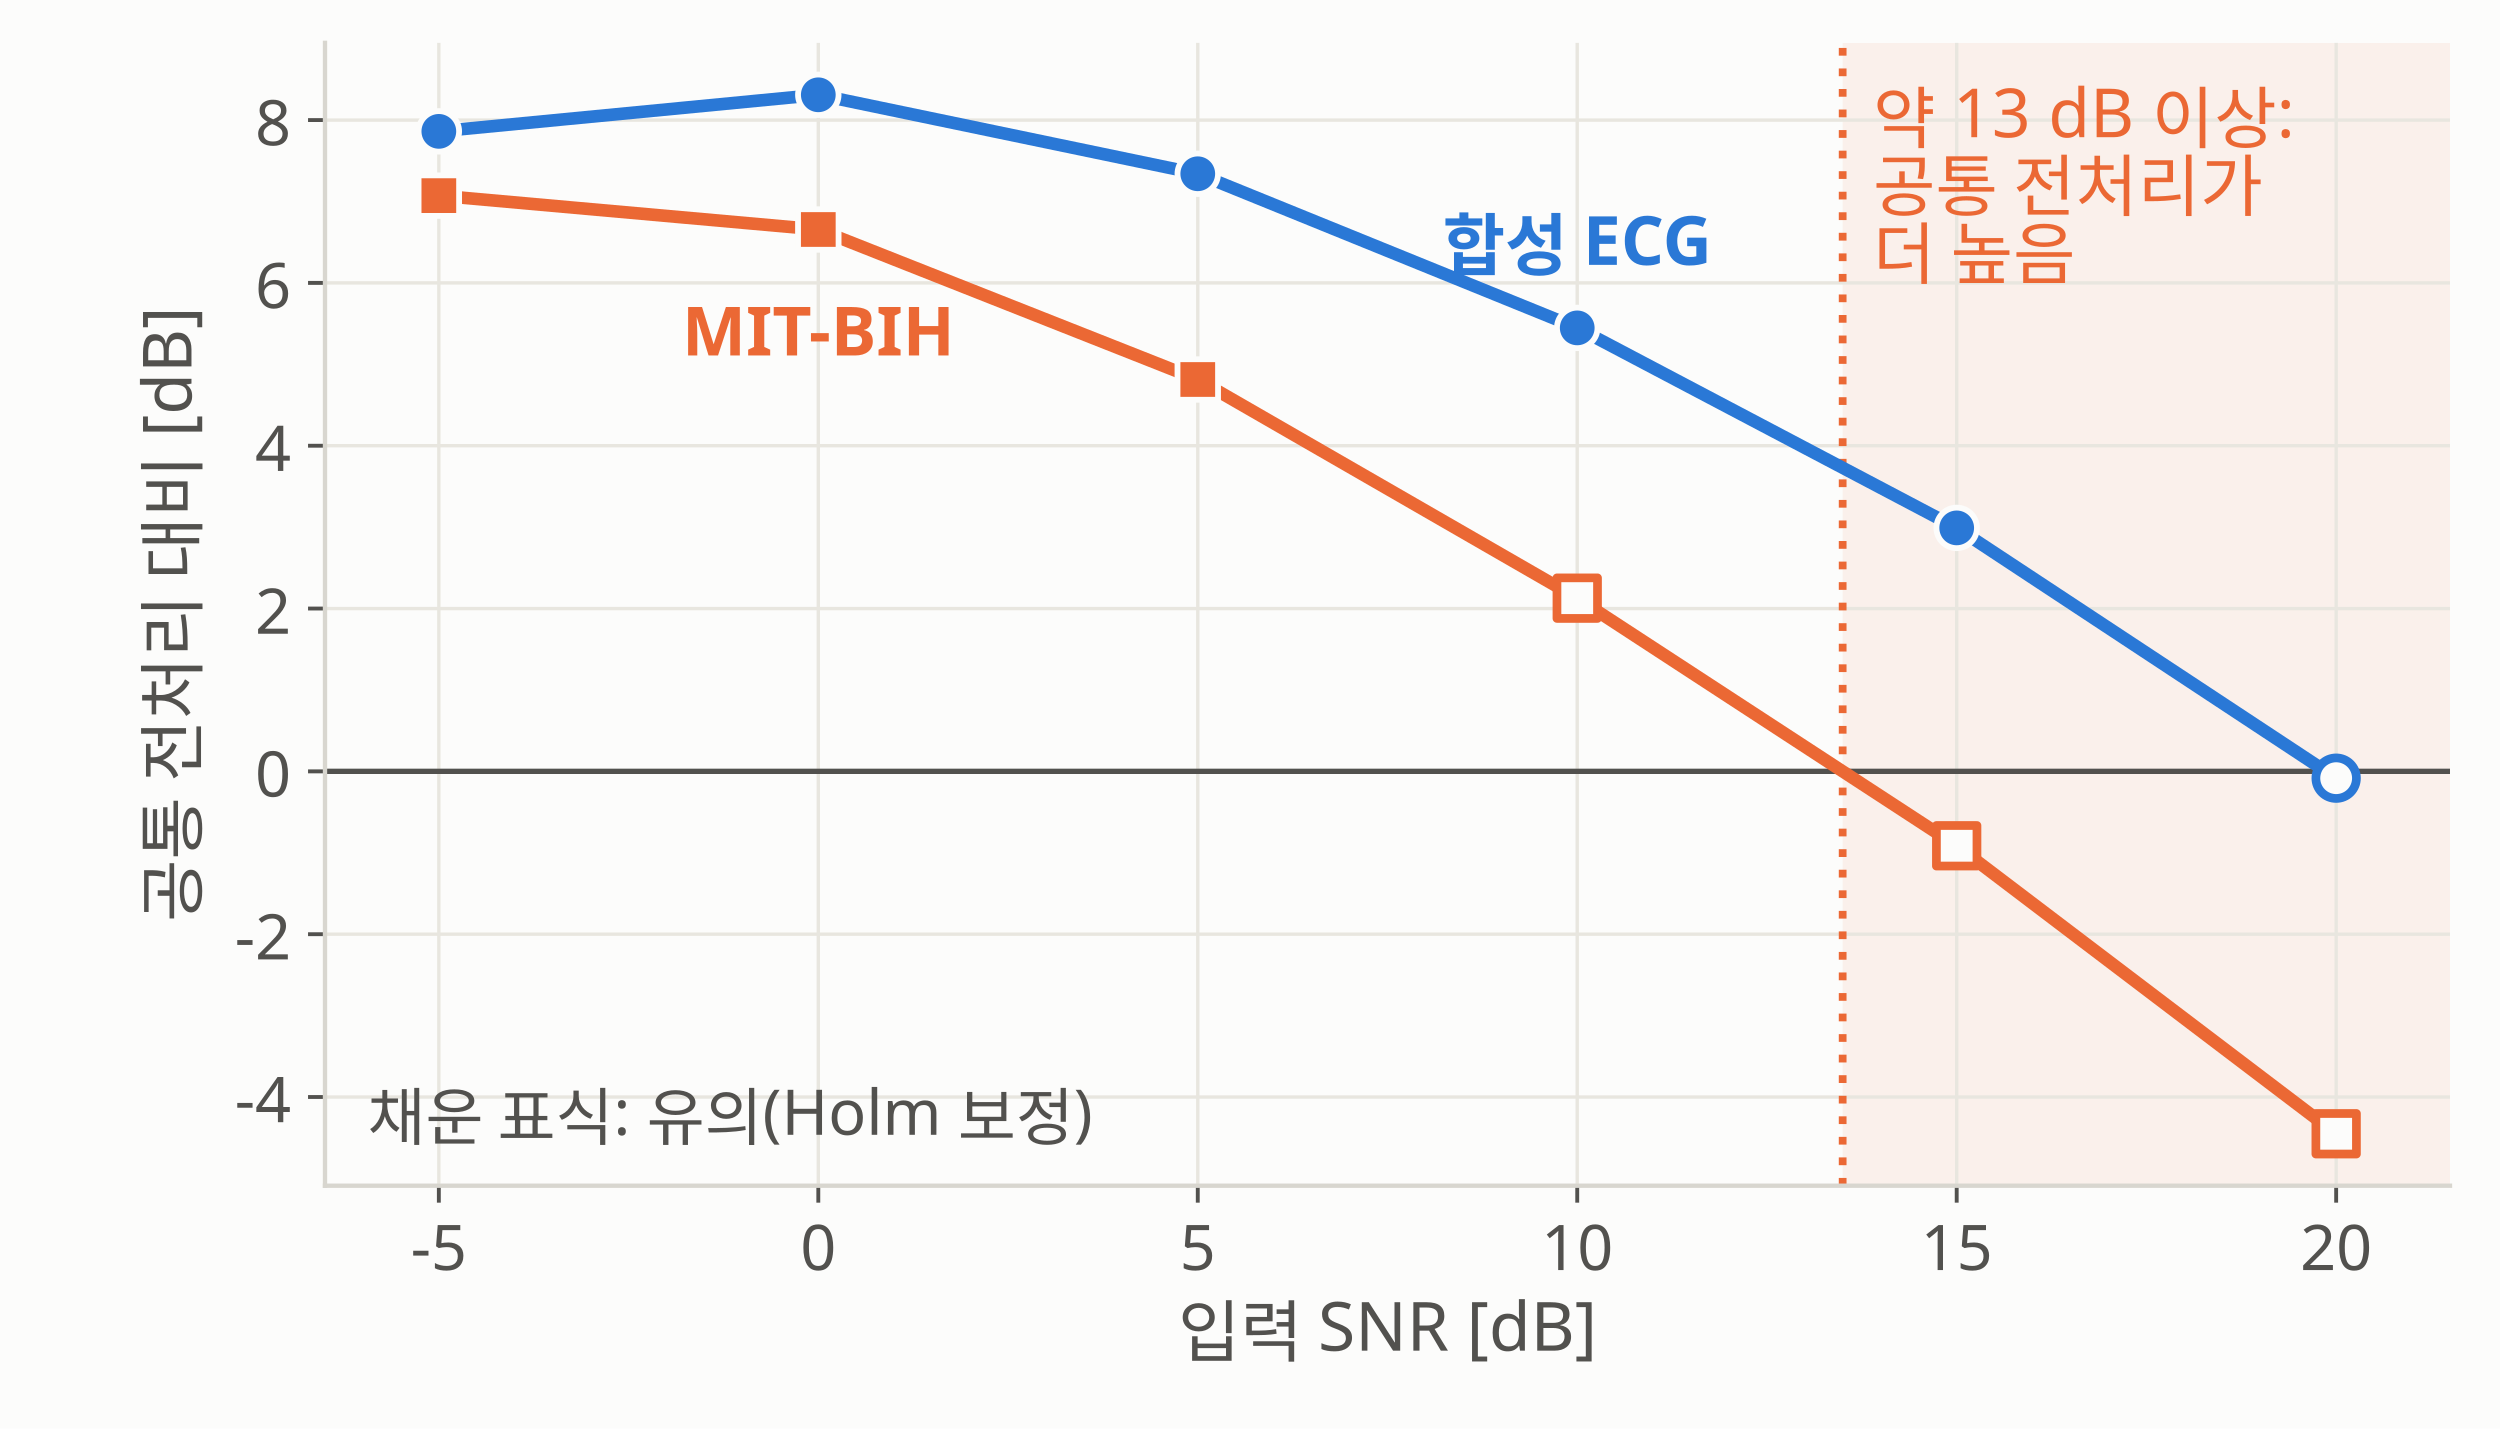
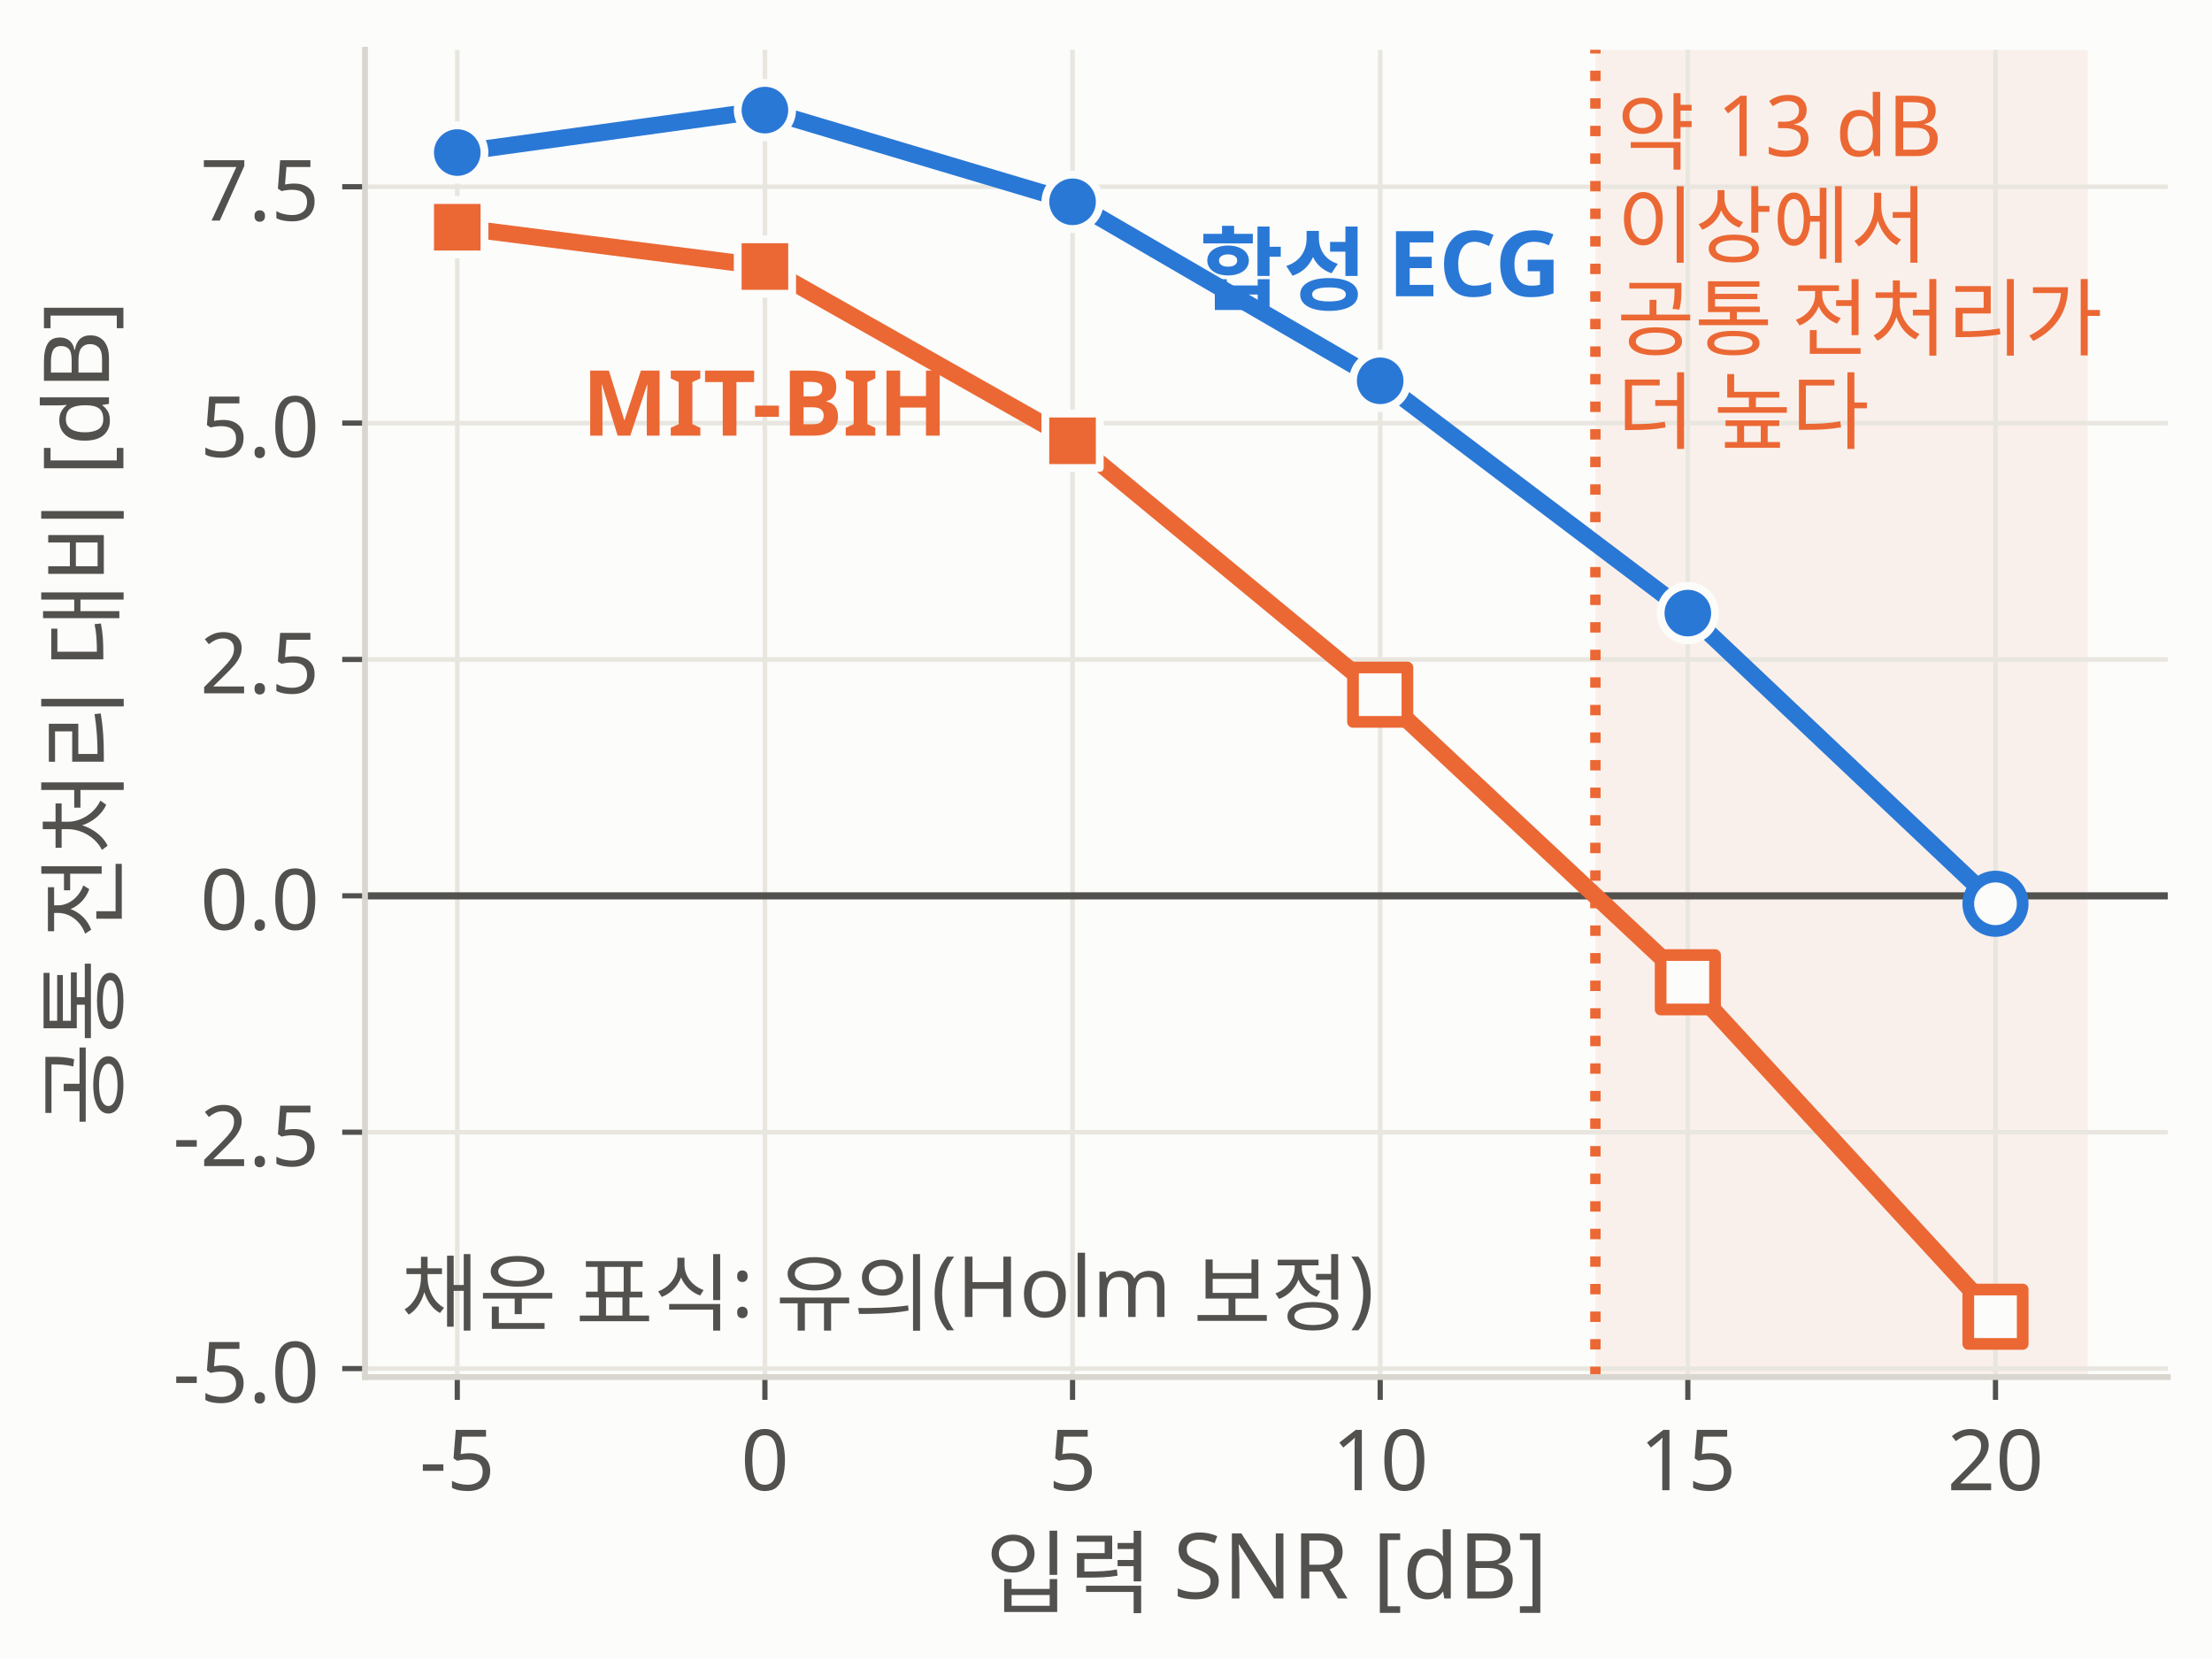
- <svg xmlns="http://www.w3.org/2000/svg" xmlns:xlink="http://www.w3.org/1999/xlink" width="515.906pt" height="294.803pt" viewBox="0 0 515.906 294.803" version="1.1">
+ <svg xmlns="http://www.w3.org/2000/svg" xmlns:xlink="http://www.w3.org/1999/xlink" width="340.157pt" height="255.118pt" viewBox="0 0 340.157 255.118" version="1.1">
  <defs>
    <style type="text/css">*{stroke-linejoin: round; stroke-linecap: butt}</style>
  </defs>
  <g id="figure_1">
    <g id="patch_1">
-       <path d="M 0 294.803  L 515.906 294.803  L 515.906 0  L 0 0  z " style="fill: #fcfcfb" />
+       <path d="M 0 255.118  L 340.157 255.118  L 340.157 0  L 0 0  z " style="fill: #fcfcfb" />
    </g>
    <g id="axes_1">
      <g id="patch_2">
-         <path d="M 67.068 244.687  L 505.587 244.687  L 505.587 8.844  L 67.068 8.844  z " style="fill: #fcfcfb" />
+         <path d="M 56.126 211.748  L 333.354 211.748  L 333.354 7.654  L 56.126 7.654  z " style="fill: #fcfcfb" />
      </g>
      <g id="patch_3">
-         <path d="M 380.256 244.687  L 505.587 244.687  L 505.587 8.844  L 380.256 8.844  z " clip-path="url(#pca1e05a1b6)" style="fill: #eb6834; opacity: 0.08" />
+         <path d="M 245.336 211.748  L 321.054 211.748  L 321.054 7.654  L 245.336 7.654  z " clip-path="url(#p5c0fa290e2)" style="fill: #eb6834; opacity: 0.08" />
      </g>
      <g id="matplotlib.axis_1">
        <g id="xtick_1">
          <g id="line2d_1">
-             <path d="M 90.56 244.687  L 90.56 8.844  " clip-path="url(#pca1e05a1b6)" style="fill: none; stroke: #e8e6df; stroke-width: 0.7; stroke-linecap: square" />
+             <path d="M 70.319 211.748  L 70.319 7.654  " clip-path="url(#p5c0fa290e2)" style="fill: none; stroke: #e8e6df; stroke-width: 0.7; stroke-linecap: square" />
          </g>
          <g id="line2d_2">
            <defs>
-               <path id="m2f4e89cb14" d="M 0 0  L 0 3.5  " style="stroke: #52514e; stroke-width: 0.8" />
+               <path id="m8d521f0cb5" d="M 0 0  L 0 3.5  " style="stroke: #52514e; stroke-width: 0.8" />
            </defs>
            <g>
-               <use xlink:href="#m2f4e89cb14" x="90.56" y="244.687" style="fill: #52514e; stroke: #52514e; stroke-width: 0.8" />
+               <use xlink:href="#m8d521f0cb5" x="70.319" y="211.748" style="fill: #52514e; stroke: #52514e; stroke-width: 0.8" />
            </g>
          </g>
          <g id="text_1">
-             <text style="font-size: 13px; font-family: 'Malgun Gothic', 'NanumGothic'; text-anchor: middle; fill: #52514e" x="90.56" y="262.087" transform="rotate(-0 90.55984 262.0866)">-5</text>
+             <text style="font-size: 13px; font-family: 'Malgun Gothic', 'NanumGothic'; text-anchor: middle; fill: #52514e" x="70.319" y="229.148" transform="rotate(-0 70.31856 229.148)">-5</text>
          </g>
        </g>
        <g id="xtick_2">
          <g id="line2d_3">
-             <path d="M 168.867 244.687  L 168.867 8.844  " clip-path="url(#pca1e05a1b6)" style="fill: none; stroke: #e8e6df; stroke-width: 0.7; stroke-linecap: square" />
+             <path d="M 117.627 211.748  L 117.627 7.654  " clip-path="url(#p5c0fa290e2)" style="fill: none; stroke: #e8e6df; stroke-width: 0.7; stroke-linecap: square" />
          </g>
          <g id="line2d_4">
            <g>
-               <use xlink:href="#m2f4e89cb14" x="168.867" y="244.687" style="fill: #52514e; stroke: #52514e; stroke-width: 0.8" />
+               <use xlink:href="#m8d521f0cb5" x="117.627" y="211.748" style="fill: #52514e; stroke: #52514e; stroke-width: 0.8" />
            </g>
          </g>
          <g id="text_2">
-             <text style="font-size: 13px; font-family: 'Malgun Gothic', 'NanumGothic'; text-anchor: middle; fill: #52514e" x="168.867" y="262.087" transform="rotate(-0 168.8669 262.0866)">0</text>
+             <text style="font-size: 13px; font-family: 'Malgun Gothic', 'NanumGothic'; text-anchor: middle; fill: #52514e" x="117.627" y="229.148" transform="rotate(-0 117.6272 229.148)">0</text>
          </g>
        </g>
        <g id="xtick_3">
          <g id="line2d_5">
-             <path d="M 247.174 244.687  L 247.174 8.844  " clip-path="url(#pca1e05a1b6)" style="fill: none; stroke: #e8e6df; stroke-width: 0.7; stroke-linecap: square" />
+             <path d="M 164.936 211.748  L 164.936 7.654  " clip-path="url(#p5c0fa290e2)" style="fill: none; stroke: #e8e6df; stroke-width: 0.7; stroke-linecap: square" />
          </g>
          <g id="line2d_6">
            <g>
-               <use xlink:href="#m2f4e89cb14" x="247.174" y="244.687" style="fill: #52514e; stroke: #52514e; stroke-width: 0.8" />
+               <use xlink:href="#m8d521f0cb5" x="164.936" y="211.748" style="fill: #52514e; stroke: #52514e; stroke-width: 0.8" />
            </g>
          </g>
          <g id="text_3">
-             <text style="font-size: 13px; font-family: 'Malgun Gothic', 'NanumGothic'; text-anchor: middle; fill: #52514e" x="247.174" y="262.087" transform="rotate(-0 247.174 262.0866)">5</text>
+             <text style="font-size: 13px; font-family: 'Malgun Gothic', 'NanumGothic'; text-anchor: middle; fill: #52514e" x="164.936" y="229.148" transform="rotate(-0 164.9357 229.148)">5</text>
          </g>
        </g>
        <g id="xtick_4">
          <g id="line2d_7">
-             <path d="M 325.481 244.687  L 325.481 8.844  " clip-path="url(#pca1e05a1b6)" style="fill: none; stroke: #e8e6df; stroke-width: 0.7; stroke-linecap: square" />
+             <path d="M 212.244 211.748  L 212.244 7.654  " clip-path="url(#p5c0fa290e2)" style="fill: none; stroke: #e8e6df; stroke-width: 0.7; stroke-linecap: square" />
          </g>
          <g id="line2d_8">
            <g>
-               <use xlink:href="#m2f4e89cb14" x="325.481" y="244.687" style="fill: #52514e; stroke: #52514e; stroke-width: 0.8" />
+               <use xlink:href="#m8d521f0cb5" x="212.244" y="211.748" style="fill: #52514e; stroke: #52514e; stroke-width: 0.8" />
            </g>
          </g>
          <g id="text_4">
-             <text style="font-size: 13px; font-family: 'Malgun Gothic', 'NanumGothic'; text-anchor: middle; fill: #52514e" x="325.481" y="262.087" transform="rotate(-0 325.4811 262.0866)">10</text>
+             <text style="font-size: 13px; font-family: 'Malgun Gothic', 'NanumGothic'; text-anchor: middle; fill: #52514e" x="212.244" y="229.148" transform="rotate(-0 212.2443 229.148)">10</text>
          </g>
        </g>
        <g id="xtick_5">
          <g id="line2d_9">
-             <path d="M 403.788 244.687  L 403.788 8.844  " clip-path="url(#pca1e05a1b6)" style="fill: none; stroke: #e8e6df; stroke-width: 0.7; stroke-linecap: square" />
+             <path d="M 259.553 211.748  L 259.553 7.654  " clip-path="url(#p5c0fa290e2)" style="fill: none; stroke: #e8e6df; stroke-width: 0.7; stroke-linecap: square" />
          </g>
          <g id="line2d_10">
            <g>
-               <use xlink:href="#m2f4e89cb14" x="403.788" y="244.687" style="fill: #52514e; stroke: #52514e; stroke-width: 0.8" />
+               <use xlink:href="#m8d521f0cb5" x="259.553" y="211.748" style="fill: #52514e; stroke: #52514e; stroke-width: 0.8" />
            </g>
          </g>
          <g id="text_5">
-             <text style="font-size: 13px; font-family: 'Malgun Gothic', 'NanumGothic'; text-anchor: middle; fill: #52514e" x="403.788" y="262.087" transform="rotate(-0 403.7882 262.0866)">15</text>
+             <text style="font-size: 13px; font-family: 'Malgun Gothic', 'NanumGothic'; text-anchor: middle; fill: #52514e" x="259.553" y="229.148" transform="rotate(-0 259.5529 229.148)">15</text>
          </g>
        </g>
        <g id="xtick_6">
          <g id="line2d_11">
-             <path d="M 482.095 244.687  L 482.095 8.844  " clip-path="url(#pca1e05a1b6)" style="fill: none; stroke: #e8e6df; stroke-width: 0.7; stroke-linecap: square" />
+             <path d="M 306.862 211.748  L 306.862 7.654  " clip-path="url(#p5c0fa290e2)" style="fill: none; stroke: #e8e6df; stroke-width: 0.7; stroke-linecap: square" />
          </g>
          <g id="line2d_12">
            <g>
-               <use xlink:href="#m2f4e89cb14" x="482.095" y="244.687" style="fill: #52514e; stroke: #52514e; stroke-width: 0.8" />
+               <use xlink:href="#m8d521f0cb5" x="306.862" y="211.748" style="fill: #52514e; stroke: #52514e; stroke-width: 0.8" />
            </g>
          </g>
          <g id="text_6">
-             <text style="font-size: 13px; font-family: 'Malgun Gothic', 'NanumGothic'; text-anchor: middle; fill: #52514e" x="482.095" y="262.087" transform="rotate(-0 482.0953 262.0866)">20</text>
+             <text style="font-size: 13px; font-family: 'Malgun Gothic', 'NanumGothic'; text-anchor: middle; fill: #52514e" x="306.862" y="229.148" transform="rotate(-0 306.8615 229.148)">20</text>
          </g>
        </g>
        <g id="text_7">
-           <text style="font-size: 14px; font-family: 'Malgun Gothic', 'NanumGothic'; text-anchor: middle; fill: #52514e" x="286.328" y="279.887" transform="rotate(-0 286.3276 279.8866)">입력 SNR [dB]</text>
+           <text style="font-size: 14px; font-family: 'Malgun Gothic', 'NanumGothic'; text-anchor: middle; fill: #52514e" x="194.74" y="246.948" transform="rotate(-0 194.7402 246.948)">입력 SNR [dB]</text>
        </g>
      </g>
      <g id="matplotlib.axis_2">
        <g id="ytick_1">
          <g id="line2d_13">
-             <path d="M 67.068 226.381  L 505.587 226.381  " clip-path="url(#pca1e05a1b6)" style="fill: none; stroke: #e8e6df; stroke-width: 0.7; stroke-linecap: square" />
+             <path d="M 56.126 210.445  L 333.354 210.445  " clip-path="url(#p5c0fa290e2)" style="fill: none; stroke: #e8e6df; stroke-width: 0.7; stroke-linecap: square" />
          </g>
          <g id="line2d_14">
            <defs>
-               <path id="mbd2112c83d" d="M 0 0  L -3.5 0  " style="stroke: #52514e; stroke-width: 0.8" />
+               <path id="m245995cdc2" d="M 0 0  L -3.5 0  " style="stroke: #52514e; stroke-width: 0.8" />
            </defs>
            <g>
-               <use xlink:href="#mbd2112c83d" x="67.068" y="226.381" style="fill: #52514e; stroke: #52514e; stroke-width: 0.8" />
+               <use xlink:href="#m245995cdc2" x="56.126" y="210.445" style="fill: #52514e; stroke: #52514e; stroke-width: 0.8" />
            </g>
          </g>
          <g id="text_8">
-             <text style="font-size: 13px; font-family: 'Malgun Gothic', 'NanumGothic'; text-anchor: end; fill: #52514e" x="60.068" y="231.581" transform="rotate(-0 60.06772 231.5806)">-4</text>
+             <text style="font-size: 13px; font-family: 'Malgun Gothic', 'NanumGothic'; text-anchor: end; fill: #52514e" x="49.126" y="215.645" transform="rotate(-0 49.12598 215.6448)">-5.0</text>
          </g>
        </g>
        <g id="ytick_2">
          <g id="line2d_15">
-             <path d="M 67.068 192.78  L 505.587 192.78  " clip-path="url(#pca1e05a1b6)" style="fill: none; stroke: #e8e6df; stroke-width: 0.7; stroke-linecap: square" />
+             <path d="M 56.126 174.098  L 333.354 174.098  " clip-path="url(#p5c0fa290e2)" style="fill: none; stroke: #e8e6df; stroke-width: 0.7; stroke-linecap: square" />
          </g>
          <g id="line2d_16">
            <g>
-               <use xlink:href="#mbd2112c83d" x="67.068" y="192.78" style="fill: #52514e; stroke: #52514e; stroke-width: 0.8" />
+               <use xlink:href="#m245995cdc2" x="56.126" y="174.098" style="fill: #52514e; stroke: #52514e; stroke-width: 0.8" />
            </g>
          </g>
          <g id="text_9">
-             <text style="font-size: 13px; font-family: 'Malgun Gothic', 'NanumGothic'; text-anchor: end; fill: #52514e" x="60.068" y="197.98" transform="rotate(-0 60.06772 197.9804)">-2</text>
+             <text style="font-size: 13px; font-family: 'Malgun Gothic', 'NanumGothic'; text-anchor: end; fill: #52514e" x="49.126" y="179.298" transform="rotate(-0 49.12598 179.2984)">-2.5</text>
          </g>
        </g>
        <g id="ytick_3">
          <g id="line2d_17">
-             <path d="M 67.068 159.18  L 505.587 159.18  " clip-path="url(#pca1e05a1b6)" style="fill: none; stroke: #e8e6df; stroke-width: 0.7; stroke-linecap: square" />
+             <path d="M 56.126 137.752  L 333.354 137.752  " clip-path="url(#p5c0fa290e2)" style="fill: none; stroke: #e8e6df; stroke-width: 0.7; stroke-linecap: square" />
          </g>
          <g id="line2d_18">
            <g>
-               <use xlink:href="#mbd2112c83d" x="67.068" y="159.18" style="fill: #52514e; stroke: #52514e; stroke-width: 0.8" />
+               <use xlink:href="#m245995cdc2" x="56.126" y="137.752" style="fill: #52514e; stroke: #52514e; stroke-width: 0.8" />
            </g>
          </g>
          <g id="text_10">
-             <text style="font-size: 13px; font-family: 'Malgun Gothic', 'NanumGothic'; text-anchor: end; fill: #52514e" x="60.068" y="164.38" transform="rotate(-0 60.06772 164.3802)">0</text>
+             <text style="font-size: 13px; font-family: 'Malgun Gothic', 'NanumGothic'; text-anchor: end; fill: #52514e" x="49.126" y="142.952" transform="rotate(-0 49.12598 142.9521)">0.0</text>
          </g>
        </g>
        <g id="ytick_4">
          <g id="line2d_19">
-             <path d="M 67.068 125.58  L 505.587 125.58  " clip-path="url(#pca1e05a1b6)" style="fill: none; stroke: #e8e6df; stroke-width: 0.7; stroke-linecap: square" />
+             <path d="M 56.126 101.406  L 333.354 101.406  " clip-path="url(#p5c0fa290e2)" style="fill: none; stroke: #e8e6df; stroke-width: 0.7; stroke-linecap: square" />
          </g>
          <g id="line2d_20">
            <g>
-               <use xlink:href="#mbd2112c83d" x="67.068" y="125.58" style="fill: #52514e; stroke: #52514e; stroke-width: 0.8" />
+               <use xlink:href="#m245995cdc2" x="56.126" y="101.406" style="fill: #52514e; stroke: #52514e; stroke-width: 0.8" />
            </g>
          </g>
          <g id="text_11">
-             <text style="font-size: 13px; font-family: 'Malgun Gothic', 'NanumGothic'; text-anchor: end; fill: #52514e" x="60.068" y="130.78" transform="rotate(-0 60.06772 130.78)">2</text>
+             <text style="font-size: 13px; font-family: 'Malgun Gothic', 'NanumGothic'; text-anchor: end; fill: #52514e" x="49.126" y="106.606" transform="rotate(-0 49.12598 106.6057)">2.5</text>
          </g>
        </g>
        <g id="ytick_5">
          <g id="line2d_21">
-             <path d="M 67.068 91.98  L 505.587 91.98  " clip-path="url(#pca1e05a1b6)" style="fill: none; stroke: #e8e6df; stroke-width: 0.7; stroke-linecap: square" />
+             <path d="M 56.126 65.059  L 333.354 65.059  " clip-path="url(#p5c0fa290e2)" style="fill: none; stroke: #e8e6df; stroke-width: 0.7; stroke-linecap: square" />
          </g>
          <g id="line2d_22">
            <g>
-               <use xlink:href="#mbd2112c83d" x="67.068" y="91.98" style="fill: #52514e; stroke: #52514e; stroke-width: 0.8" />
+               <use xlink:href="#m245995cdc2" x="56.126" y="65.059" style="fill: #52514e; stroke: #52514e; stroke-width: 0.8" />
            </g>
          </g>
          <g id="text_12">
-             <text style="font-size: 13px; font-family: 'Malgun Gothic', 'NanumGothic'; text-anchor: end; fill: #52514e" x="60.068" y="97.18" transform="rotate(-0 60.06772 97.17979)">4</text>
+             <text style="font-size: 13px; font-family: 'Malgun Gothic', 'NanumGothic'; text-anchor: end; fill: #52514e" x="49.126" y="70.259" transform="rotate(-0 49.12598 70.25935)">5.0</text>
          </g>
        </g>
        <g id="ytick_6">
          <g id="line2d_23">
-             <path d="M 67.068 58.38  L 505.587 58.38  " clip-path="url(#pca1e05a1b6)" style="fill: none; stroke: #e8e6df; stroke-width: 0.7; stroke-linecap: square" />
+             <path d="M 56.126 28.713  L 333.354 28.713  " clip-path="url(#p5c0fa290e2)" style="fill: none; stroke: #e8e6df; stroke-width: 0.7; stroke-linecap: square" />
          </g>
          <g id="line2d_24">
            <g>
-               <use xlink:href="#mbd2112c83d" x="67.068" y="58.38" style="fill: #52514e; stroke: #52514e; stroke-width: 0.8" />
+               <use xlink:href="#m245995cdc2" x="56.126" y="28.713" style="fill: #52514e; stroke: #52514e; stroke-width: 0.8" />
            </g>
          </g>
          <g id="text_13">
-             <text style="font-size: 13px; font-family: 'Malgun Gothic', 'NanumGothic'; text-anchor: end; fill: #52514e" x="60.068" y="63.58" transform="rotate(-0 60.06772 63.5796)">6</text>
-           </g>
-         </g>
-         <g id="ytick_7">
-           <g id="line2d_25">
-             <path d="M 67.068 24.779  L 505.587 24.779  " clip-path="url(#pca1e05a1b6)" style="fill: none; stroke: #e8e6df; stroke-width: 0.7; stroke-linecap: square" />
-           </g>
-           <g id="line2d_26">
-             <g>
-               <use xlink:href="#mbd2112c83d" x="67.068" y="24.779" style="fill: #52514e; stroke: #52514e; stroke-width: 0.8" />
-             </g>
-           </g>
-           <g id="text_14">
-             <text style="font-size: 13px; font-family: 'Malgun Gothic', 'NanumGothic'; text-anchor: end; fill: #52514e" x="60.068" y="29.979" transform="rotate(-0 60.06772 29.9794)">8</text>
-           </g>
-         </g>
-         <g id="text_15">
-           <text style="font-size: 14px; font-family: 'Malgun Gothic', 'NanumGothic'; text-anchor: middle; fill: #52514e" x="40.672" y="126.765" transform="rotate(-90 40.67193 126.7654)">공통 전처리 대비 [dB]</text>
-         </g>
+             <text style="font-size: 13px; font-family: 'Malgun Gothic', 'NanumGothic'; text-anchor: end; fill: #52514e" x="49.126" y="33.913" transform="rotate(-0 49.12598 33.91299)">7.5</text>
+           </g>
+         </g>
+         <g id="text_14">
+           <text style="font-size: 14px; font-family: 'Malgun Gothic', 'NanumGothic'; text-anchor: middle; fill: #52514e" x="17.914" y="109.701" transform="rotate(-90 17.91442 109.7008)">공통 전처리 대비 [dB]</text>
+         </g>
+       </g>
+       <g id="line2d_25">
+         <path d="M 245.336 211.748  L 245.336 7.654  " clip-path="url(#p5c0fa290e2)" style="fill: none; stroke-dasharray: 1.6,2.64; stroke-dashoffset: 0; stroke: #eb6834; stroke-width: 1.6" />
+       </g>
+       <g id="line2d_26">
+         <path d="M 56.126 137.752  L 333.354 137.752  " clip-path="url(#p5c0fa290e2)" style="fill: none; stroke: #52514e; stroke-width: 1.1; stroke-linecap: square" />
+       </g>
+       <g id="patch_4">
+         <path d="M 56.126 211.748  L 56.126 7.654  " style="fill: none; stroke: #d8d6cf; stroke-width: 0.9; stroke-linejoin: miter; stroke-linecap: square" />
+       </g>
+       <g id="patch_5">
+         <path d="M 56.126 211.748  L 333.354 211.748  " style="fill: none; stroke: #d8d6cf; stroke-width: 0.9; stroke-linejoin: miter; stroke-linecap: square" />
      </g>
      <g id="line2d_27">
-         <path d="M 380.256 244.687  L 380.256 8.844  " clip-path="url(#pca1e05a1b6)" style="fill: none; stroke-dasharray: 1.6,2.64; stroke-dashoffset: 0; stroke: #eb6834; stroke-width: 1.6" />
+         <path d="M 70.319 23.459  L 117.627 16.931  L 164.936 31.032  L 212.244 58.555  L 259.553 94.273  L 306.862 138.97  " clip-path="url(#p5c0fa290e2)" style="fill: none; stroke: #2a78d6; stroke-width: 2.6; stroke-linecap: square" />
+       </g>
+       <g id="text_15">
+         <text style="font-weight: 700; font-size: 14px; font-family: 'Malgun Gothic', 'NanumGothic'; text-anchor: middle; fill: #2a78d6" x="212.244" y="46.555" transform="rotate(-0 212.2443 46.55498)">합성 ECG</text>
      </g>
      <g id="line2d_28">
-         <path d="M 67.068 159.18  L 505.587 159.18  " clip-path="url(#pca1e05a1b6)" style="fill: none; stroke: #52514e; stroke-width: 1.1; stroke-linecap: square" />
-       </g>
-       <g id="patch_4">
-         <path d="M 67.068 244.687  L 67.068 8.844  " style="fill: none; stroke: #d8d6cf; stroke-width: 0.9; stroke-linejoin: miter; stroke-linecap: square" />
-       </g>
-       <g id="patch_5">
-         <path d="M 67.068 244.687  L 505.587 244.687  " style="fill: none; stroke: #d8d6cf; stroke-width: 0.9; stroke-linejoin: miter; stroke-linecap: square" />
-       </g>
-       <g id="line2d_29">
-         <path d="M 90.56 27.108  L 168.867 19.564  L 247.174 35.859  L 325.481 67.664  L 403.788 108.937  L 482.095 160.587  " clip-path="url(#pca1e05a1b6)" style="fill: none; stroke: #2a78d6; stroke-width: 2.6; stroke-linecap: square" />
+         <path d="M 70.319 34.937  L 117.627 40.984  L 164.936 67.773  L 212.244 106.818  L 259.553 151.042  L 306.862 202.471  " clip-path="url(#p5c0fa290e2)" style="fill: none; stroke: #eb6834; stroke-width: 2.6; stroke-linecap: square" />
      </g>
      <g id="text_16">
-         <text style="font-weight: 700; font-size: 14px; font-family: 'Malgun Gothic', 'NanumGothic'; text-anchor: middle; fill: #2a78d6" x="325.481" y="55.664" transform="rotate(-0 325.4811 55.66353)">합성 ECG</text>
-       </g>
-       <g id="line2d_30">
-         <path d="M 90.56 40.371  L 168.867 47.36  L 247.174 78.315  L 325.481 123.434  L 403.788 174.537  L 482.095 233.966  " clip-path="url(#pca1e05a1b6)" style="fill: none; stroke: #eb6834; stroke-width: 2.6; stroke-linecap: square" />
+         <text style="font-weight: 700; font-size: 14px; font-family: 'Malgun Gothic', 'NanumGothic'; text-anchor: middle; fill: #eb6834" x="117.627" y="66.984" transform="rotate(-0 117.6272 66.98421)">MIT-BIH</text>
      </g>
      <g id="text_17">
-         <text style="font-weight: 700; font-size: 14px; font-family: 'Malgun Gothic', 'NanumGothic'; text-anchor: middle; fill: #eb6834" x="168.867" y="73.36" transform="rotate(-0 168.8669 73.35953)">MIT-BIH</text>
+         <text style="font-size: 13px; font-family: 'Malgun Gothic', 'NanumGothic'; fill: #eb6834" transform="translate(248.6478 25.07317)">약 13 dB</text>
+         <text style="font-size: 13px; font-family: 'Malgun Gothic', 'NanumGothic'; fill: #eb6834" transform="translate(248.6478 39.37318)">이상에서</text>
+         <text style="font-size: 13px; font-family: 'Malgun Gothic', 'NanumGothic'; fill: #eb6834" transform="translate(248.6478 53.65388)">공통 전처리가</text>
+         <text style="font-size: 13px; font-family: 'Malgun Gothic', 'NanumGothic'; fill: #eb6834" transform="translate(248.6478 67.99958)">더 높다</text>
      </g>
      <g id="text_18">
-         <text style="font-size: 14px; font-family: 'Malgun Gothic', 'NanumGothic'; fill: #eb6834" transform="translate(386.5207 29.4778)">약 13 dB 이상:</text>
-         <text style="font-size: 14px; font-family: 'Malgun Gothic', 'NanumGothic'; fill: #eb6834" transform="translate(386.5207 43.4778)">공통 전처리가</text>
-         <text style="font-size: 14px; font-family: 'Malgun Gothic', 'NanumGothic'; fill: #eb6834" transform="translate(386.5207 57.4778)">더 높음</text>
-       </g>
-       <g id="text_19">
-         <text style="font-size: 13px; font-family: 'Malgun Gothic', 'NanumGothic'; text-anchor: start; fill: #52514e" x="75.838" y="235.253" transform="rotate(-0 75.83811 235.2529)">채운 표식: 유의(Holm 보정)</text>
+         <text style="font-size: 13px; font-family: 'Malgun Gothic', 'NanumGothic'; text-anchor: start; fill: #52514e" x="61.671" y="203.584" transform="rotate(-0 61.67055 203.5843)">채운 표식: 유의(Holm 보정)</text>
      </g>
      <g id="PathCollection_1">
        <defs>
-           <path id="m66aa81cddb" d="M 0 4.183  C 1.109 4.183 2.174 3.743 2.958 2.958  C 3.743 2.174 4.183 1.109 4.183 0  C 4.183 -1.109 3.743 -2.174 2.958 -2.958  C 2.174 -3.743 1.109 -4.183 0 -4.183  C -1.109 -4.183 -2.174 -3.743 -2.958 -2.958  C -3.743 -2.174 -4.183 -1.109 -4.183 0  C -4.183 1.109 -3.743 2.174 -2.958 2.958  C -2.174 3.743 -1.109 4.183 0 4.183  z " style="stroke: #fcfcfb; stroke-width: 1.2" />
-         </defs>
-         <g clip-path="url(#pca1e05a1b6)">
-           <use xlink:href="#m66aa81cddb" x="90.56" y="27.108" style="fill: #2a78d6; stroke: #fcfcfb; stroke-width: 1.2" />
-           <use xlink:href="#m66aa81cddb" x="168.867" y="19.564" style="fill: #2a78d6; stroke: #fcfcfb; stroke-width: 1.2" />
-           <use xlink:href="#m66aa81cddb" x="247.174" y="35.859" style="fill: #2a78d6; stroke: #fcfcfb; stroke-width: 1.2" />
-           <use xlink:href="#m66aa81cddb" x="325.481" y="67.664" style="fill: #2a78d6; stroke: #fcfcfb; stroke-width: 1.2" />
-           <use xlink:href="#m66aa81cddb" x="403.788" y="108.937" style="fill: #2a78d6; stroke: #fcfcfb; stroke-width: 1.2" />
+           <path id="m17d0590958" d="M 0 4.183  C 1.109 4.183 2.174 3.743 2.958 2.958  C 3.743 2.174 4.183 1.109 4.183 0  C 4.183 -1.109 3.743 -2.174 2.958 -2.958  C 2.174 -3.743 1.109 -4.183 0 -4.183  C -1.109 -4.183 -2.174 -3.743 -2.958 -2.958  C -3.743 -2.174 -4.183 -1.109 -4.183 0  C -4.183 1.109 -3.743 2.174 -2.958 2.958  C -2.174 3.743 -1.109 4.183 0 4.183  z " style="stroke: #fcfcfb; stroke-width: 1.2" />
+         </defs>
+         <g clip-path="url(#p5c0fa290e2)">
+           <use xlink:href="#m17d0590958" x="70.319" y="23.459" style="fill: #2a78d6; stroke: #fcfcfb; stroke-width: 1.2" />
+           <use xlink:href="#m17d0590958" x="117.627" y="16.931" style="fill: #2a78d6; stroke: #fcfcfb; stroke-width: 1.2" />
+           <use xlink:href="#m17d0590958" x="164.936" y="31.032" style="fill: #2a78d6; stroke: #fcfcfb; stroke-width: 1.2" />
+           <use xlink:href="#m17d0590958" x="212.244" y="58.555" style="fill: #2a78d6; stroke: #fcfcfb; stroke-width: 1.2" />
+           <use xlink:href="#m17d0590958" x="259.553" y="94.273" style="fill: #2a78d6; stroke: #fcfcfb; stroke-width: 1.2" />
        </g>
      </g>
      <g id="PathCollection_2">
        <defs>
-           <path id="mcb457c7c50" d="M 0 4.183  C 1.109 4.183 2.174 3.743 2.958 2.958  C 3.743 2.174 4.183 1.109 4.183 0  C 4.183 -1.109 3.743 -2.174 2.958 -2.958  C 2.174 -3.743 1.109 -4.183 0 -4.183  C -1.109 -4.183 -2.174 -3.743 -2.958 -2.958  C -3.743 -2.174 -4.183 -1.109 -4.183 0  C -4.183 1.109 -3.743 2.174 -2.958 2.958  C -2.174 3.743 -1.109 4.183 0 4.183  z " style="stroke: #2a78d6; stroke-width: 1.8" />
-         </defs>
-         <g clip-path="url(#pca1e05a1b6)">
-           <use xlink:href="#mcb457c7c50" x="482.095" y="160.587" style="fill: #fcfcfb; stroke: #2a78d6; stroke-width: 1.8" />
+           <path id="maaa18f0c68" d="M 0 4.183  C 1.109 4.183 2.174 3.743 2.958 2.958  C 3.743 2.174 4.183 1.109 4.183 0  C 4.183 -1.109 3.743 -2.174 2.958 -2.958  C 2.174 -3.743 1.109 -4.183 0 -4.183  C -1.109 -4.183 -2.174 -3.743 -2.958 -2.958  C -3.743 -2.174 -4.183 -1.109 -4.183 0  C -4.183 1.109 -3.743 2.174 -2.958 2.958  C -2.174 3.743 -1.109 4.183 0 4.183  z " style="stroke: #2a78d6; stroke-width: 1.8" />
+         </defs>
+         <g clip-path="url(#p5c0fa290e2)">
+           <use xlink:href="#maaa18f0c68" x="306.862" y="138.97" style="fill: #fcfcfb; stroke: #2a78d6; stroke-width: 1.8" />
        </g>
      </g>
      <g id="PathCollection_3">
        <defs>
-           <path id="m2191af82f1" d="M -4.183 4.183  L 4.183 4.183  L 4.183 -4.183  L -4.183 -4.183  z " style="stroke: #fcfcfb; stroke-width: 1.2" />
-         </defs>
-         <g clip-path="url(#pca1e05a1b6)">
-           <use xlink:href="#m2191af82f1" x="90.56" y="40.371" style="fill: #eb6834; stroke: #fcfcfb; stroke-width: 1.2" />
-           <use xlink:href="#m2191af82f1" x="168.867" y="47.36" style="fill: #eb6834; stroke: #fcfcfb; stroke-width: 1.2" />
-           <use xlink:href="#m2191af82f1" x="247.174" y="78.315" style="fill: #eb6834; stroke: #fcfcfb; stroke-width: 1.2" />
+           <path id="m9de6ea4ee5" d="M -4.183 4.183  L 4.183 4.183  L 4.183 -4.183  L -4.183 -4.183  z " style="stroke: #fcfcfb; stroke-width: 1.2" />
+         </defs>
+         <g clip-path="url(#p5c0fa290e2)">
+           <use xlink:href="#m9de6ea4ee5" x="70.319" y="34.937" style="fill: #eb6834; stroke: #fcfcfb; stroke-width: 1.2" />
+           <use xlink:href="#m9de6ea4ee5" x="117.627" y="40.984" style="fill: #eb6834; stroke: #fcfcfb; stroke-width: 1.2" />
+           <use xlink:href="#m9de6ea4ee5" x="164.936" y="67.773" style="fill: #eb6834; stroke: #fcfcfb; stroke-width: 1.2" />
        </g>
      </g>
      <g id="PathCollection_4">
        <defs>
-           <path id="mbd1532243d" d="M -4.183 4.183  L 4.183 4.183  L 4.183 -4.183  L -4.183 -4.183  z " style="stroke: #eb6834; stroke-width: 1.8" />
-         </defs>
-         <g clip-path="url(#pca1e05a1b6)">
-           <use xlink:href="#mbd1532243d" x="325.481" y="123.434" style="fill: #fcfcfb; stroke: #eb6834; stroke-width: 1.8" />
-           <use xlink:href="#mbd1532243d" x="403.788" y="174.537" style="fill: #fcfcfb; stroke: #eb6834; stroke-width: 1.8" />
-           <use xlink:href="#mbd1532243d" x="482.095" y="233.966" style="fill: #fcfcfb; stroke: #eb6834; stroke-width: 1.8" />
+           <path id="m56a5d0a15a" d="M -4.183 4.183  L 4.183 4.183  L 4.183 -4.183  L -4.183 -4.183  z " style="stroke: #eb6834; stroke-width: 1.8" />
+         </defs>
+         <g clip-path="url(#p5c0fa290e2)">
+           <use xlink:href="#m56a5d0a15a" x="212.244" y="106.818" style="fill: #fcfcfb; stroke: #eb6834; stroke-width: 1.8" />
+           <use xlink:href="#m56a5d0a15a" x="259.553" y="151.042" style="fill: #fcfcfb; stroke: #eb6834; stroke-width: 1.8" />
+           <use xlink:href="#m56a5d0a15a" x="306.862" y="202.471" style="fill: #fcfcfb; stroke: #eb6834; stroke-width: 1.8" />
        </g>
      </g>
    </g>
  </g>
  <defs>
-     <clipPath id="pca1e05a1b6">
-       <rect x="67.068" y="8.844" width="438.52" height="235.843" />
+     <clipPath id="p5c0fa290e2">
+       <rect x="56.126" y="7.654" width="277.228" height="204.094" />
    </clipPath>
  </defs>
</svg>
